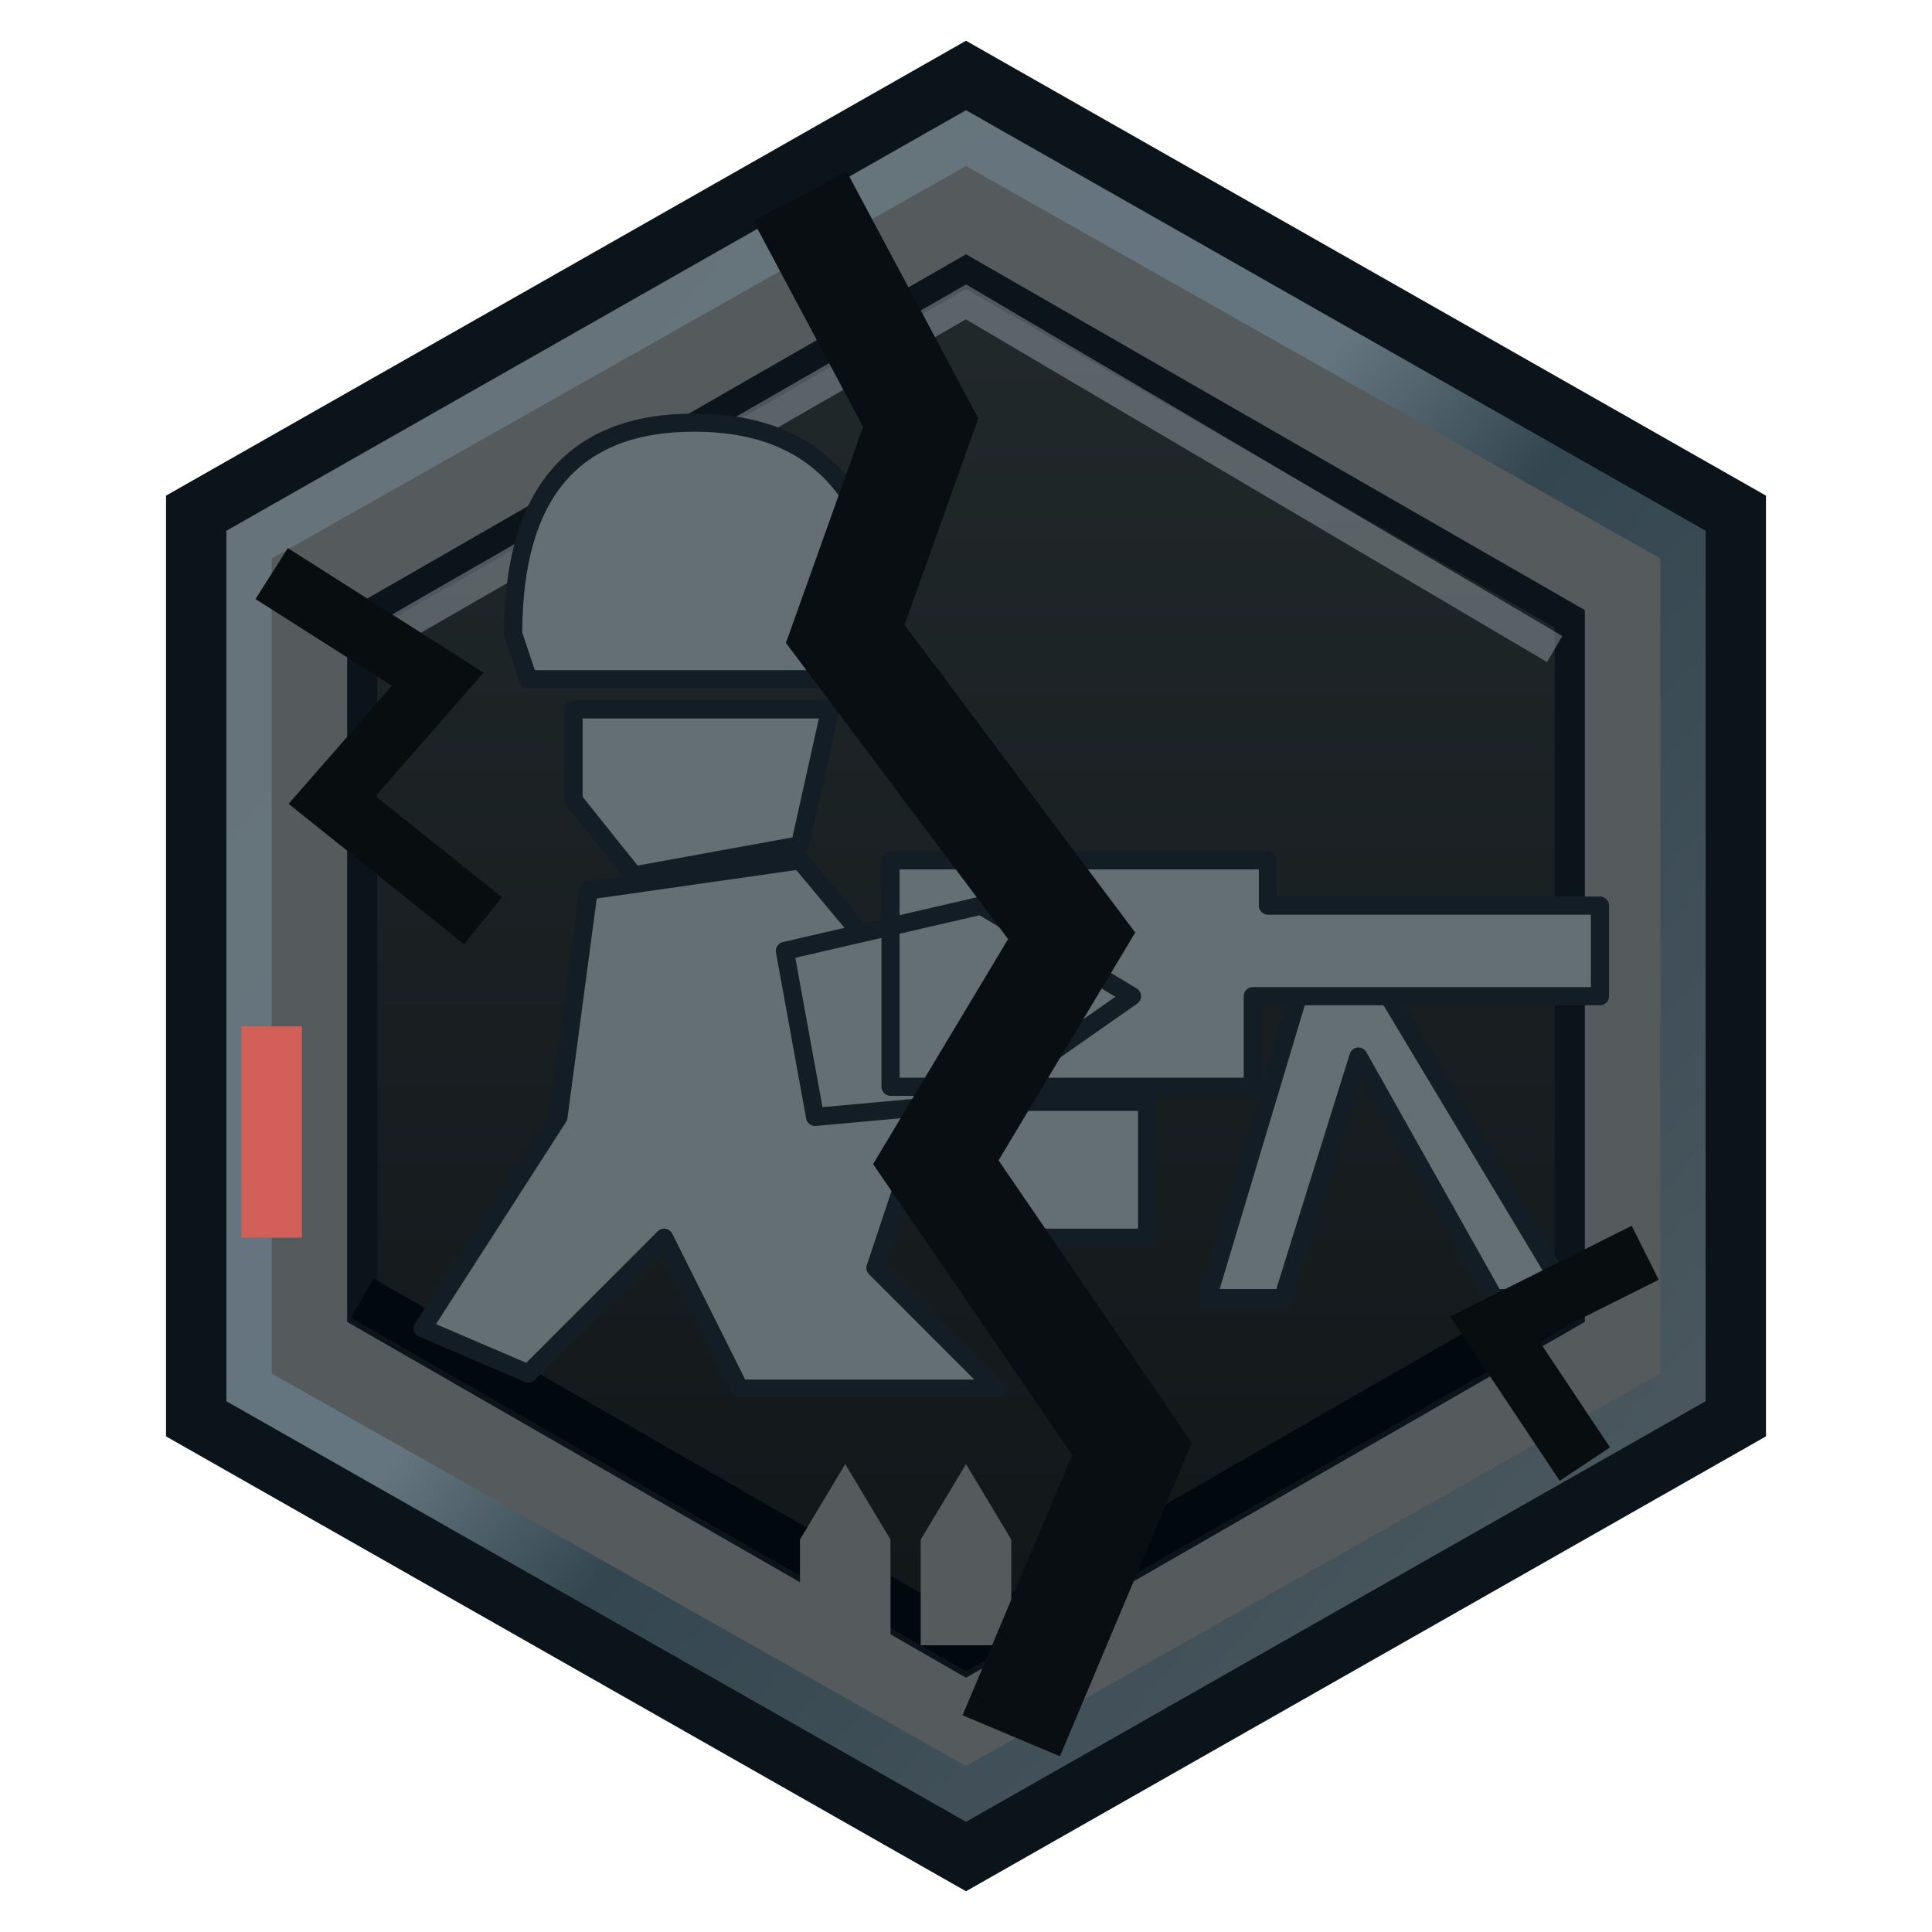
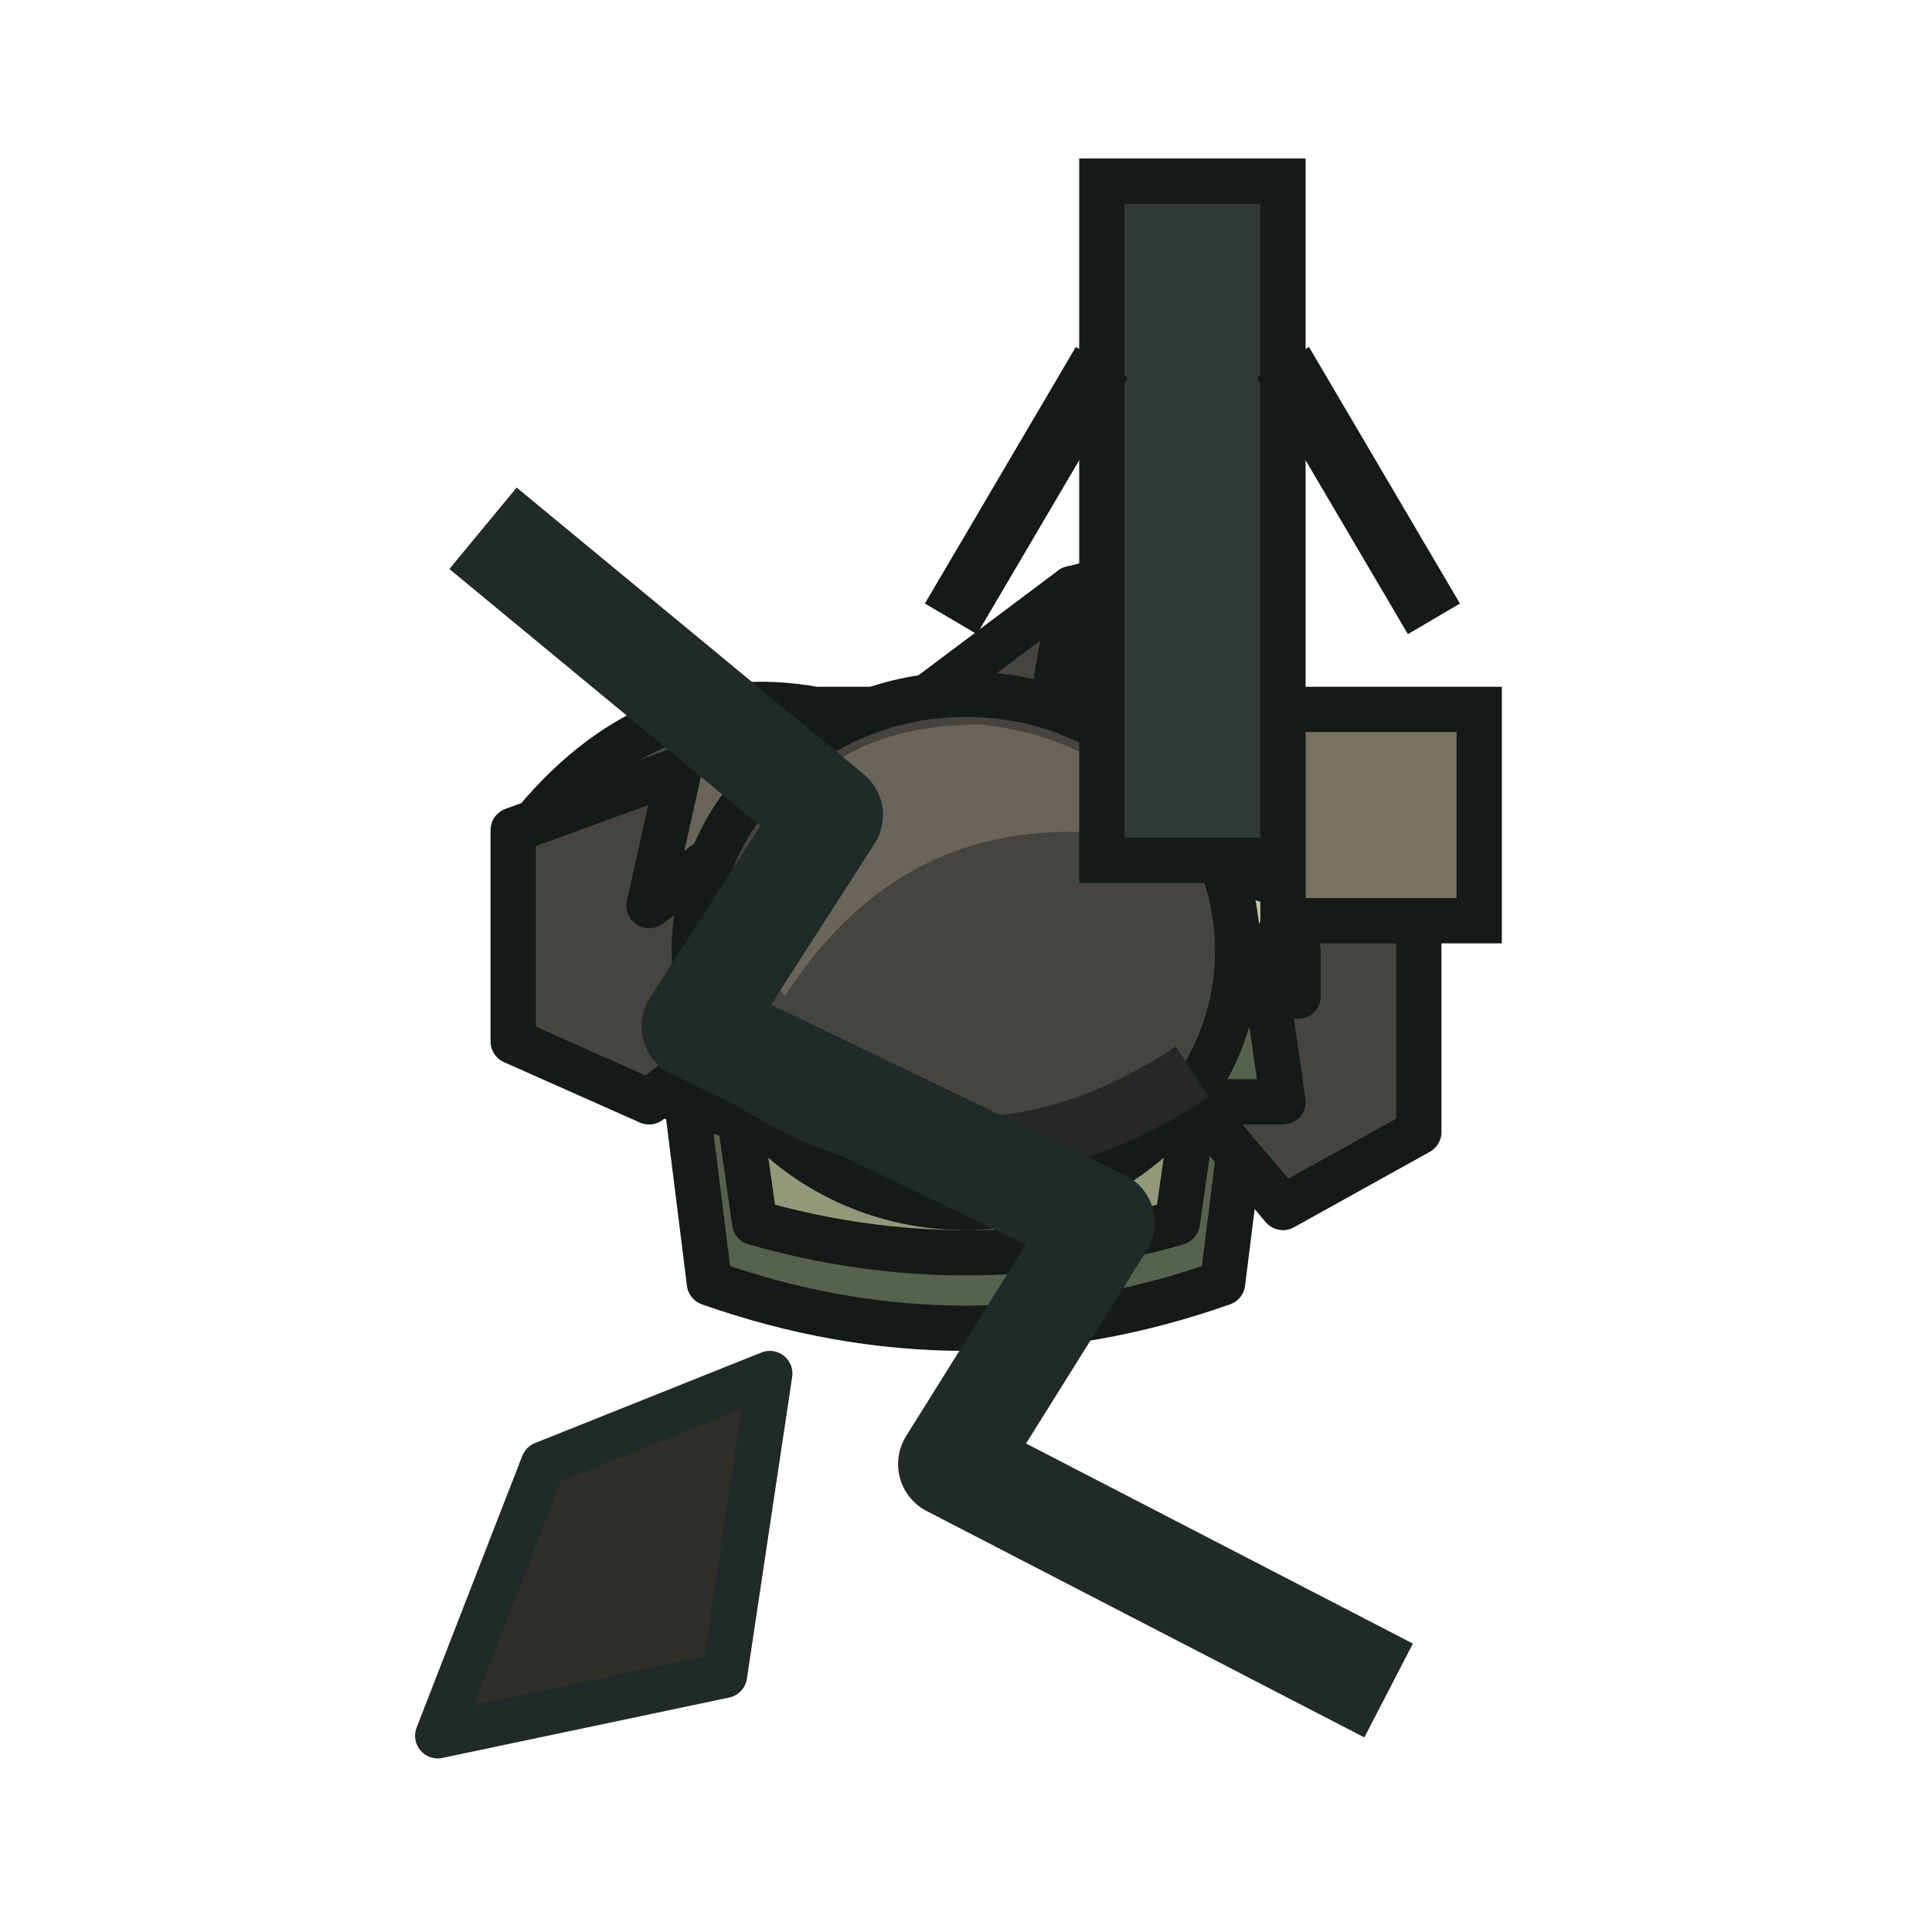
<svg xmlns="http://www.w3.org/2000/svg" width="128" height="128" viewBox="0 0 128 128">
-   <defs>
-     <linearGradient id="metal" x1="0" y1="0" x2="1" y2="1">
-       <stop stop-color="#697277" />
-       <stop offset=".45" stop-color="#647580" />
-       <stop offset=".55" stop-color="#344650" />
-       <stop offset="1" stop-color="#535e64" />
-     </linearGradient>
-     <linearGradient id="field" x1="0" y1="0" x2="0" y2="1">
-       <stop stop-color="#22292b" />
-       <stop offset="1" stop-color="#111619" />
-     </linearGradient>
-   </defs>
-   <polygon points="64,5 115,34 115,94 64,123 13,94 13,34" fill="url(#metal)" stroke="#0c141b" stroke-width="4" />
-   <polygon points="64,11 110,37 110,91 64,117 18,91 18,37" fill="#555a5d" />
-   <polygon points="64,18 104,41 104,87 64,110 24,87 24,41" fill="url(#field)" stroke="#0c141b" stroke-width="2" />
-   <path d="M24 43 L64 20 L103 43" fill="none" stroke="#c8d5dd" stroke-opacity=".35" stroke-width="2" />
-   <path d="M24 86 L64 109 L104 86" fill="none" stroke="#02090e" stroke-width="3" />
-   <g fill="#646f73" stroke="#121d25" stroke-width="1.2" stroke-linejoin="round">
-     <path d="M34 42 Q34 28 46 28 Q58 28 59 42 L62 45 L35 45 Z M38 47 L55 47 L53 56 L42 58 L38 53 Z" />
-     <path d="M39 59 L53 57 L63 69 L58 84 L66 92 L49 92 L44 82 L35 91 L28 88 L37 74 Z" />
-     <path d="M52 63 L65 60 L75 66 L65 73 L54 74 Z M59 57 L84 57 L84 60 L106 60 L106 66 L83 66 L83 72 L59 72 Z M63 73 L76 73 L76 82 L63 82 Z M86 66 L80 86 L85 86 L90 70 L99 86 L104 86 L92 66 Z" />
+   <g id="soldier" stroke="#131a17" stroke-width="3" stroke-linejoin="round">
+     <path d="M45 69Q64 62 83 69L81 85Q64 91 47 85Z" fill="#56614e" />
+     <path d="M49 74Q64 69 79 74L78 81Q64 85 50 81Z" fill="#92997a" />
+     <path d="M35 55Q43 45 54 47H74Q85 45 93 55L88 71Q64 81 40 71Z" fill="#45443f" />
+     <path d="M39 56Q45 49 54 50L52 59 40 63Z" fill="#68665b" stroke="none" />
+     <path d="M45 51 34 55 34 69 43 73 77 46 71 39 43 60Z" fill="#45443f" />
+     <path d="M82 53 94 60 94 75 85 80 74 67 80 60 86 66 86 63Z" fill="#45443f" />
+     <path d="M76 18H82V58H76Z" fill="#131a17" />
+     <path d="M73 48H85V60H73Z" fill="#626b61" />
+     <path d="M76 59H83L85 73H75Z" fill="#56614e" />
+     <path d="M78 21H80V44H78Z" fill="#92997a" stroke="none" />
+     <path d="M77 56 86 59 83 66 76 63ZM71 39 79 37 82 44 75 49 70 45Z" fill="#c6c7a3" />
+     <ellipse cx="64" cy="63" rx="18" ry="17" fill="#45443f" />
+     <path d="M49 62Q51 48 65 48Q74 49 78 56Q61 52 52 66Z" fill="#68665b" stroke="none" />
+     <path d="M49 71Q64 81 79 71" fill="none" stroke="#252827" stroke-width="4" />
  </g>
-   <g fill="#555a5d" stroke="none">
-     <path d="M53 102 L56 97 L59 102 L59 109 L53 109 Z M61 102 L64 97 L67 102 L67 109 L61 109 Z M69 102 L72 97 L75 102 L75 109 L69 109 Z" />
-   </g>
-   <path d="M18 38 L29 45 L22 53 L32 61 M109 83 L99 88 L105 97" fill="none" stroke="#080d10" stroke-width="4" />
-   <path d="M18 68 L18 82" stroke="#d26059" stroke-width="4" />
-   <path d="M53 13 L61 28 L56 42 L71 62 L62 77 L75 96 L67 115" fill="none" stroke="#090e12" stroke-width="7" />
+   <path d="M73 12H85V57H73Z" fill="#303936" stroke="#131a17" stroke-width="3" />
+   <path d="M73 24L63 41M85 24L95 41" stroke="#131a17" stroke-width="4" />
+   <rect x="85" y="47" width="13" height="14" fill="#777262" stroke="#131a17" stroke-width="3" />
+   <path d="M32 35 L55 54 L46 68 L73 81 L63 97 L92 112" fill="none" stroke="#202a28" stroke-width="7" stroke-linejoin="round" />
+   <path d="M36 97 L51 91 L48 111 L29 115 Z" fill="#302e29" stroke="#202a28" stroke-width="3" stroke-linejoin="round" />
</svg>
